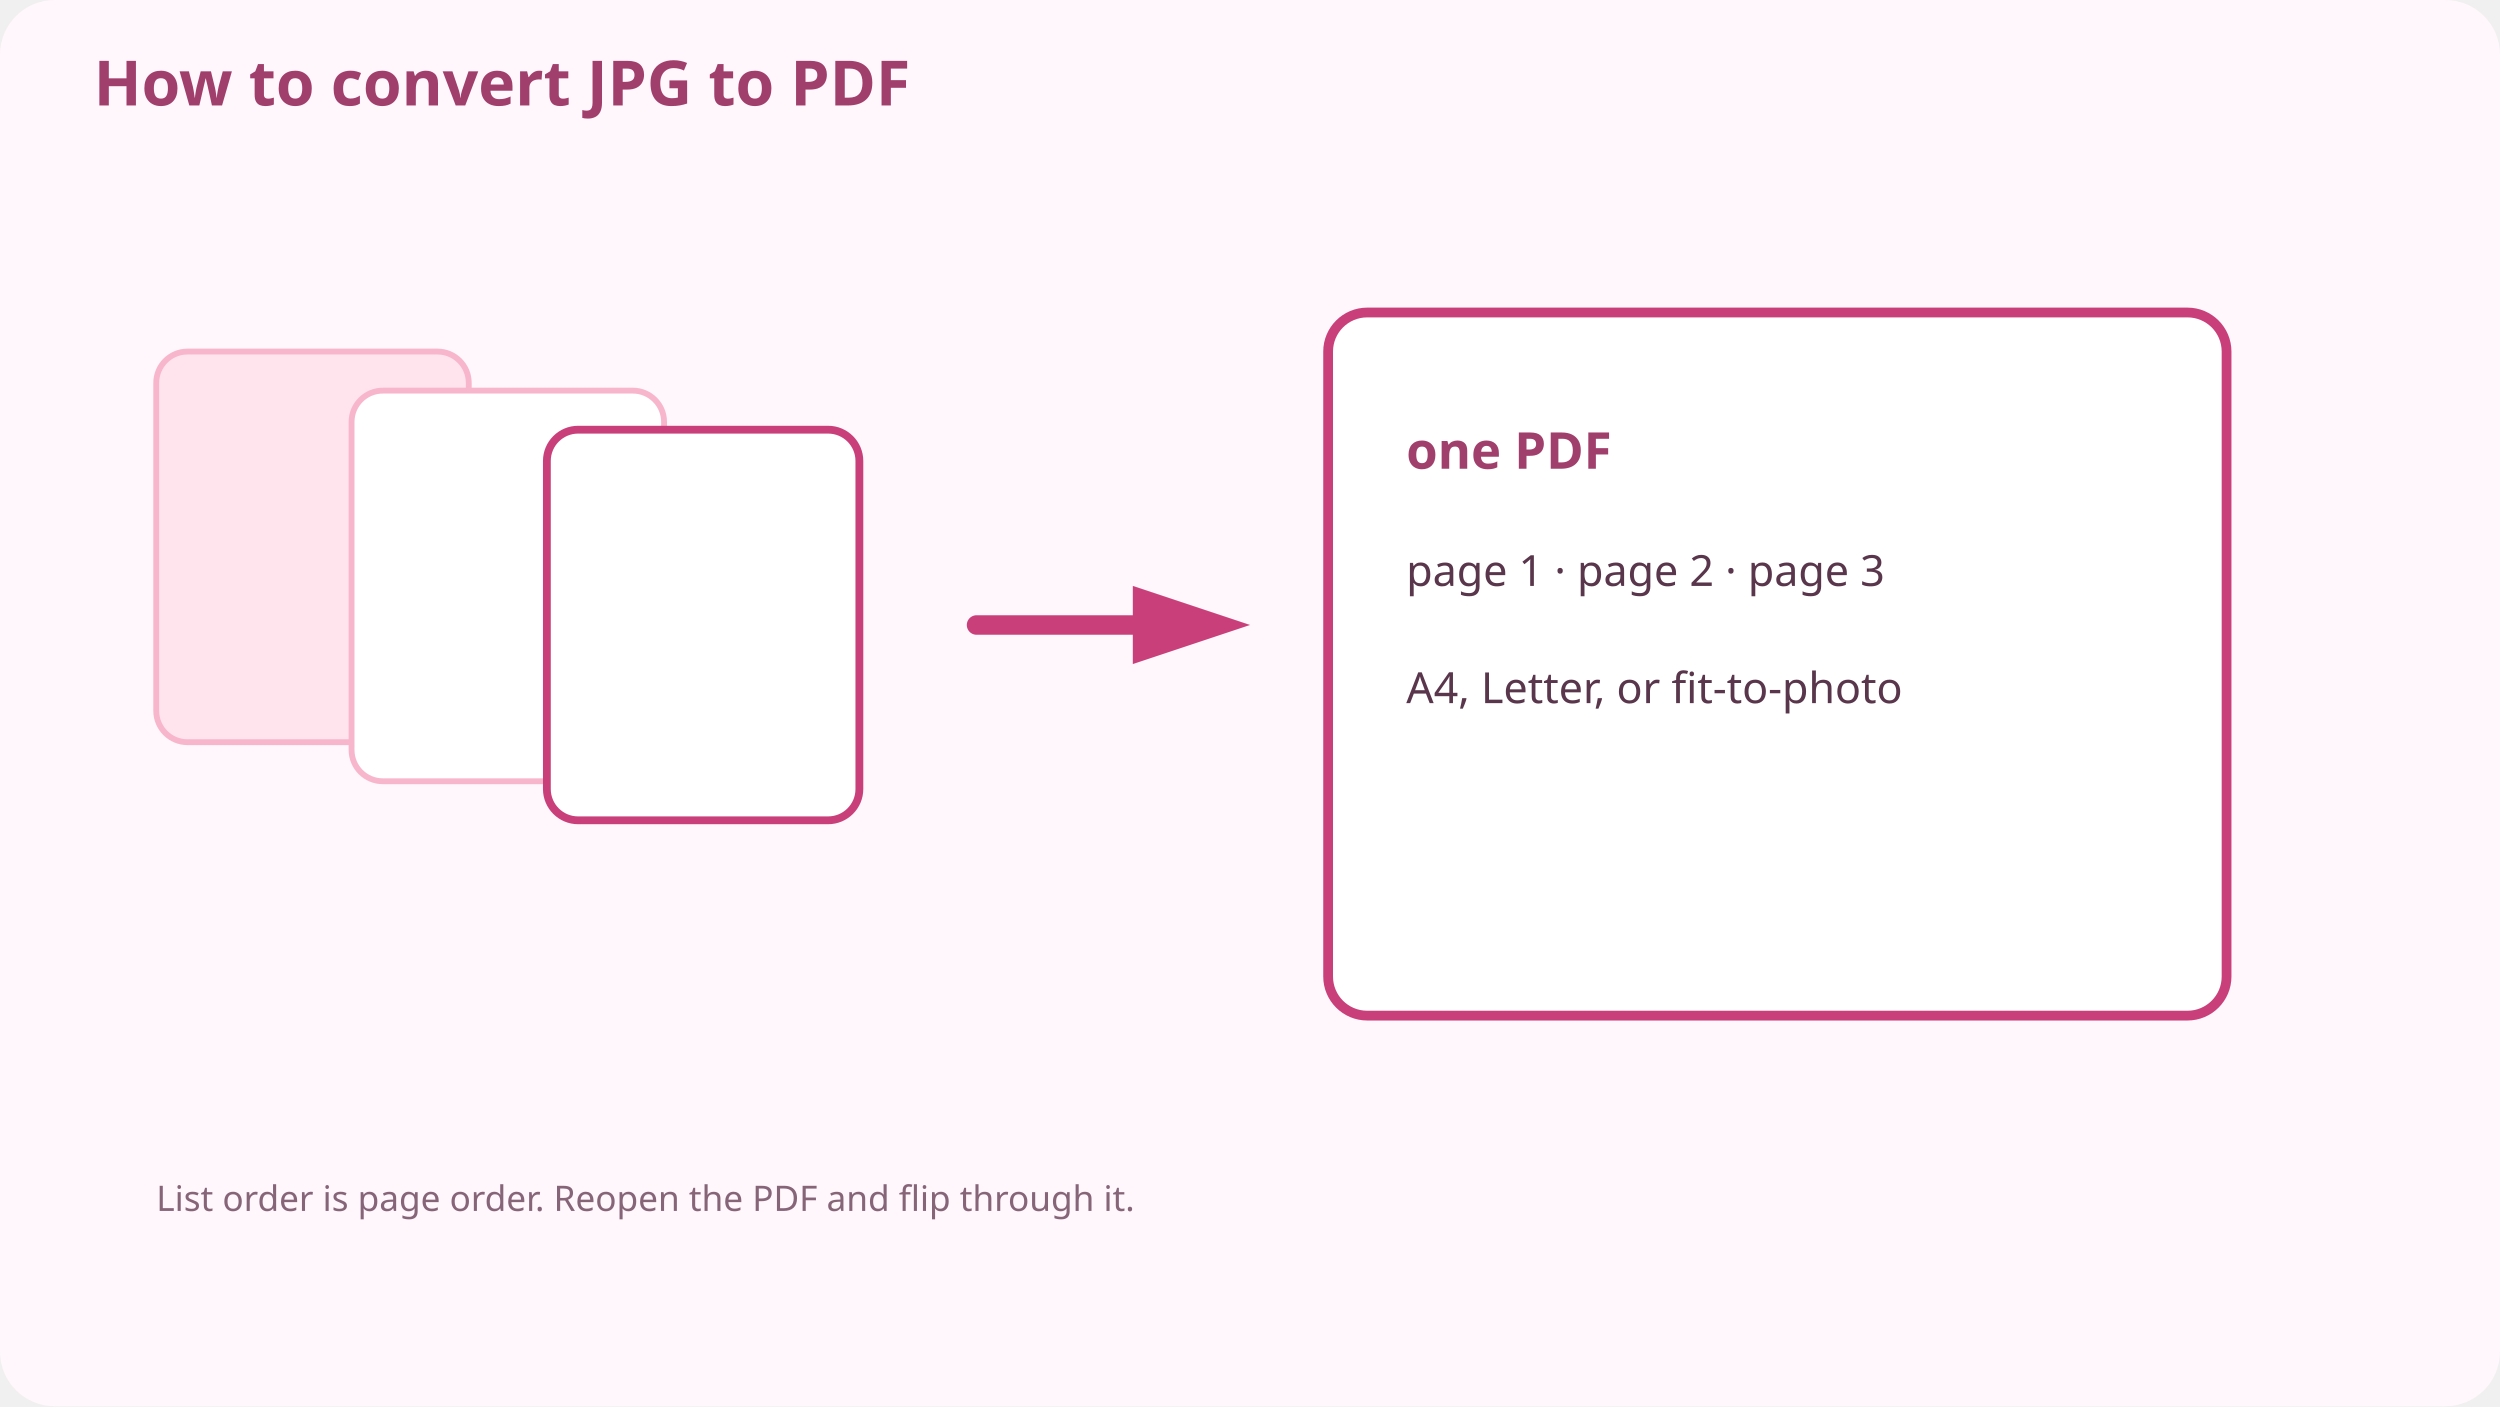
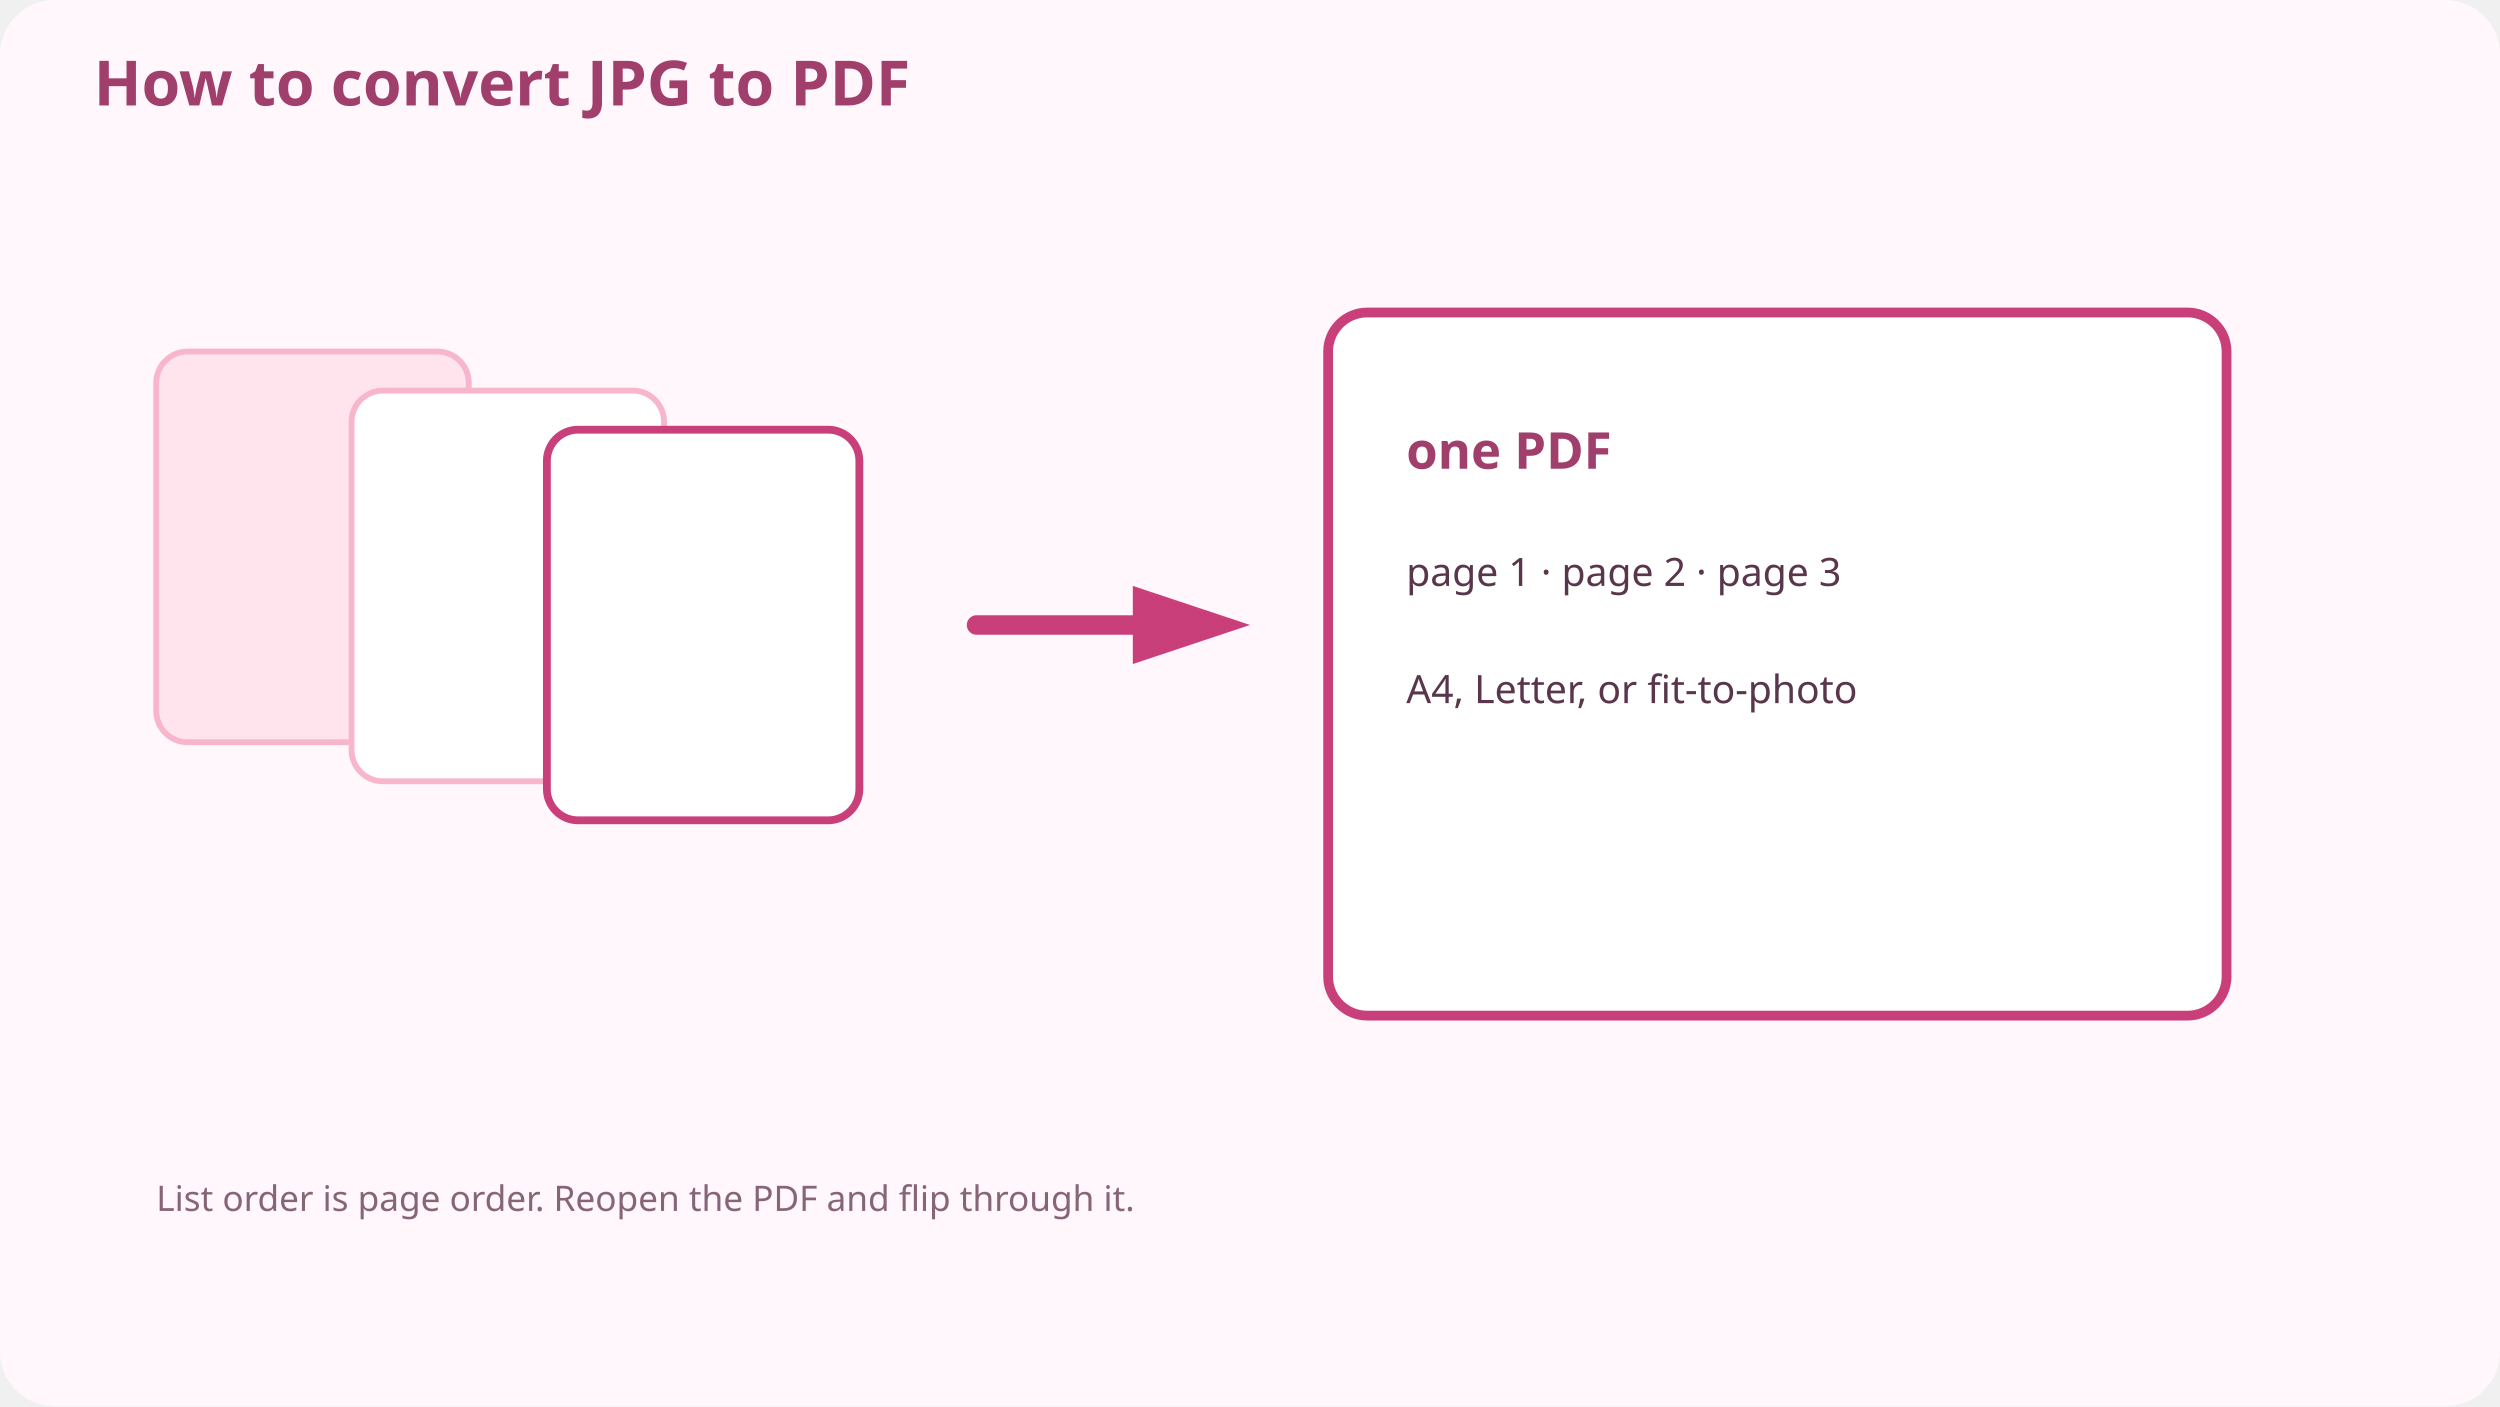
<svg xmlns="http://www.w3.org/2000/svg" viewBox="0 0 1280 720" role="img" aria-label="How to convert JPG to PDF">
  <rect width="1280" height="720" rx="28" fill="#fff7fb" />
-   <text x="48" y="54" fill="#a13f6c" font-size="32" font-weight="800" font-family="system-ui,sans-serif">How to convert JPG to PDF</text>
-   <g font-family="system-ui,sans-serif">
+   <text x="48" y="54" fill="#a13f6c" font-size="32" font-weight="800" font-family="system-ui,'PingFang SC','Noto Sans SC','Hiragino Sans',sans-serif">How to convert JPG to PDF</text>
+   <g font-family="system-ui,'PingFang SC','Noto Sans SC','Hiragino Sans',sans-serif">
    <rect x="80" y="180" width="160" height="200" rx="16" fill="#ffe4ee" stroke="#f7b6cb" stroke-width="3" />
    <rect x="180" y="200" width="160" height="200" rx="16" fill="#fff" stroke="#f7b6cb" stroke-width="3" />
    <rect x="280" y="220" width="160" height="200" rx="16" fill="#fff" stroke="#c83f79" stroke-width="4" />
    <path d="M500 320 h80" stroke="#c83f79" stroke-width="10" stroke-linecap="round" />
    <polygon points="580,300 640,320 580,340" fill="#c83f79" />
    <rect x="680" y="160" width="460" height="360" rx="20" fill="#fff" stroke="#c83f79" stroke-width="5" />
    <text x="720" y="240" fill="#a13f6c" font-size="26" font-weight="700">one PDF</text>
-     <text x="720" y="300" fill="#59364b" font-size="22">page 1 · page 2 · page 3</text>
-     <text x="720" y="360" fill="#59364b" font-size="22">A4, Letter, or fit-to-photo</text>
+     <text x="720" y="300" fill="#59364b" font-size="20">page 1 · page 2 · page 3</text>
+     <text x="720" y="360" fill="#59364b" font-size="20">A4, Letter, or fit-to-photo</text>
  </g>
-   <text x="80" y="620" fill="#876579" font-size="18" font-family="system-ui,sans-serif">List order is page order. Reopen the PDF and flip through it.</text>
+   <text x="80" y="620" fill="#876579" font-size="18" font-family="system-ui,'PingFang SC','Noto Sans SC','Hiragino Sans',sans-serif">List order is page order. Reopen the PDF and flip through it.</text>
</svg>
